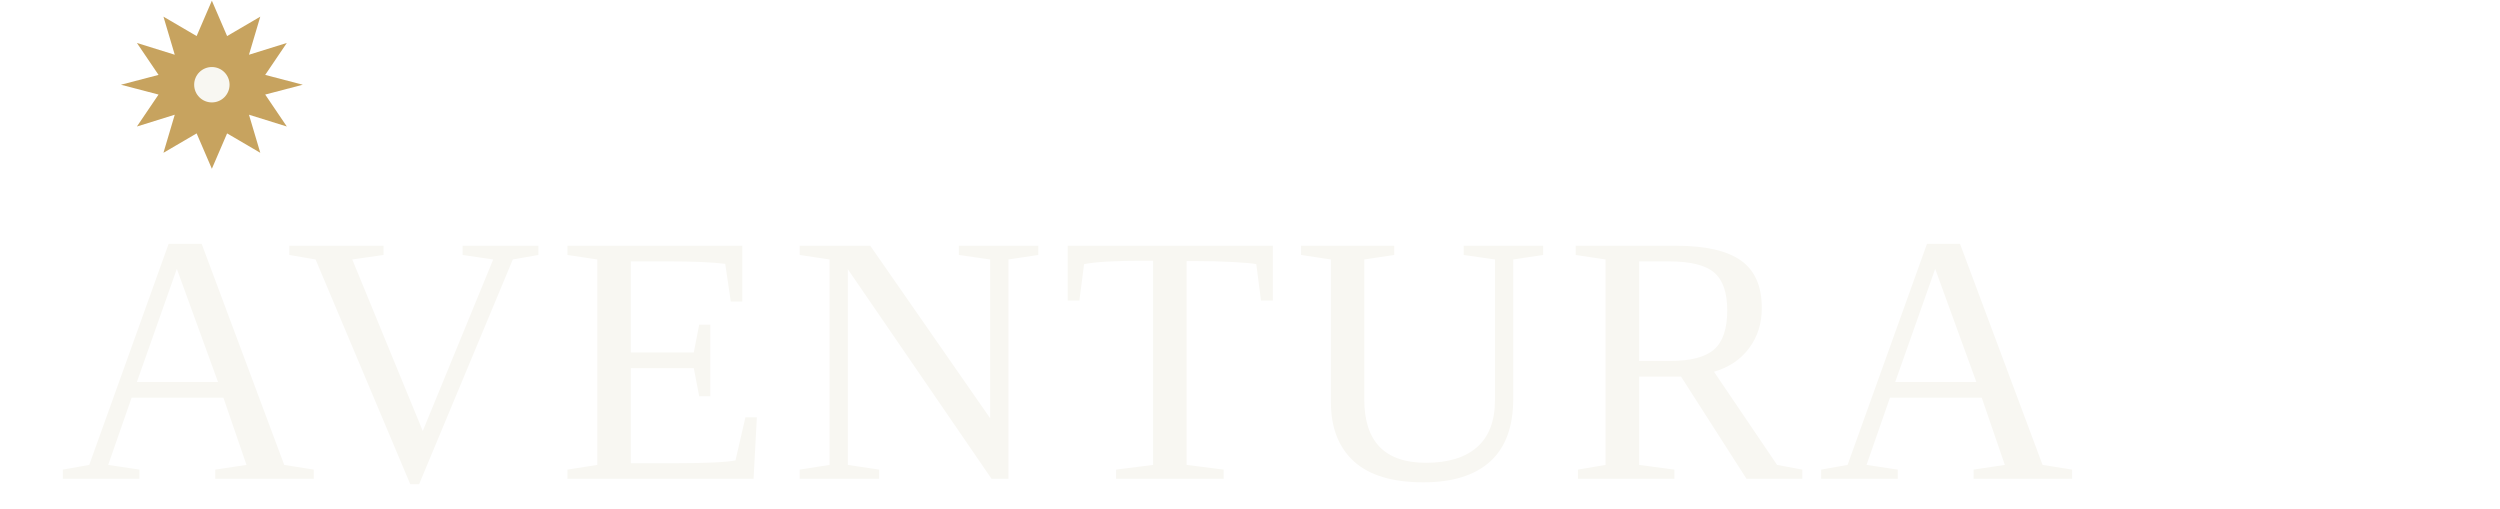
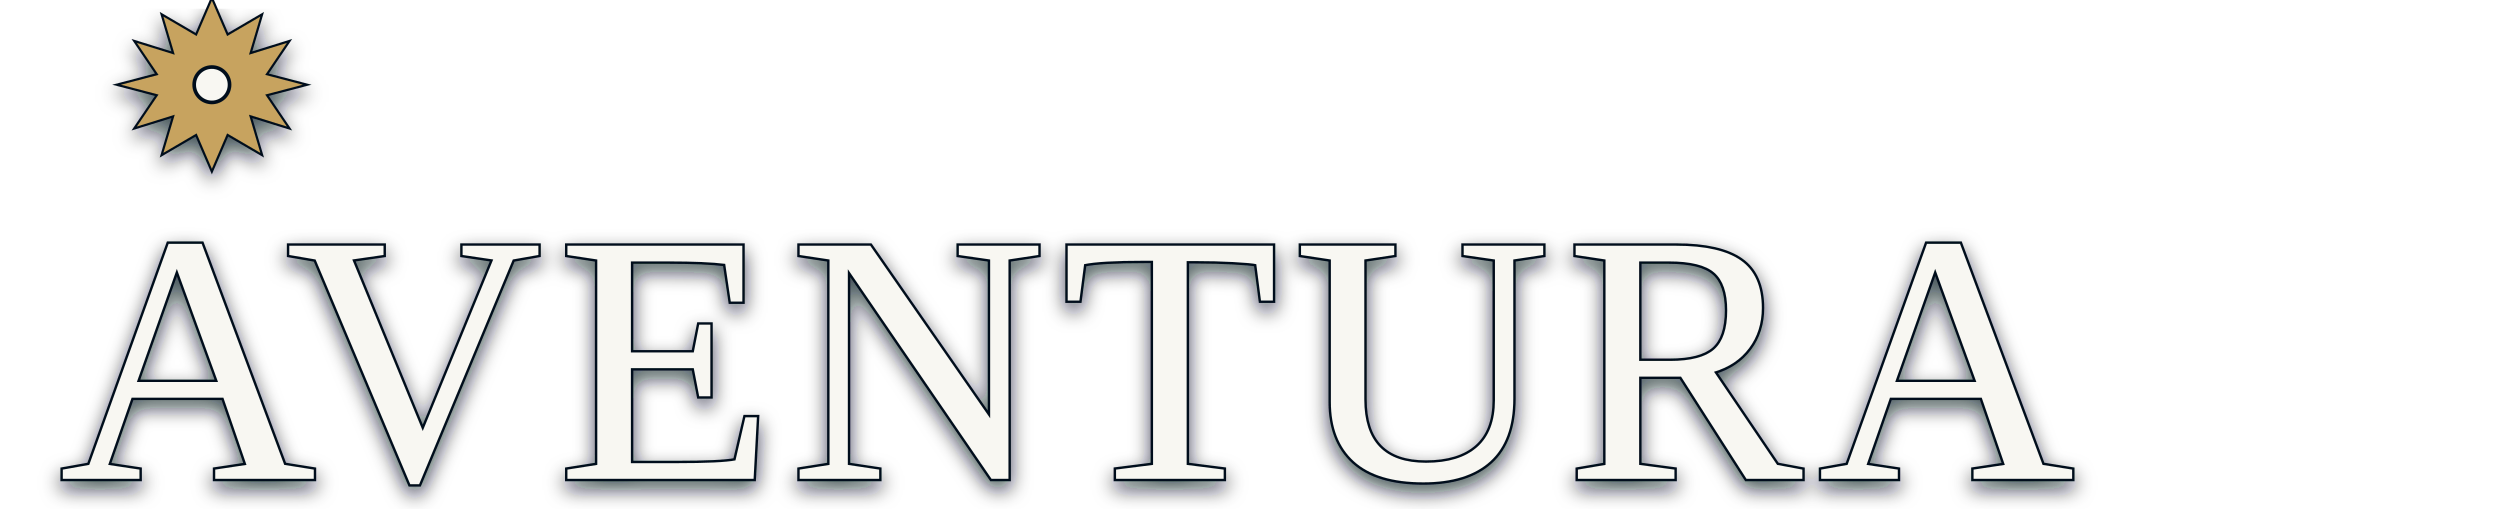
<svg xmlns="http://www.w3.org/2000/svg" viewBox="0 0 590 120" role="img" aria-label="AVENTURA">
-   <g aria-hidden="true">
-     <text x="14" y="113" fill="#f8f7f2" font-family="Didot, 'Bodoni 72', 'Bodoni MT', Georgia, 'Times New Roman', serif" font-size="84" font-weight="400" letter-spacing="3.5">AVENTURA</text>
+   <defs>
+     <filter id="logoShadow" x="-20%" y="-30%" width="140%" height="170%">
+       <feDropShadow dx="0" dy="2" stdDeviation="2.2" flood-color="#04111d" flood-opacity="0.72" />
+     </filter>
+   </defs>
+   <g aria-hidden="true" filter="url(#logoShadow)">
+     <text x="14" y="113" fill="#f8f7f2" stroke="#04111d" stroke-width="1.15" paint-order="stroke fill" font-family="Didot, 'Bodoni 72', 'Bodoni MT', Georgia, 'Times New Roman', serif" font-size="84" font-weight="400" letter-spacing="3.5">AVENTURA</text>
    <g transform="translate(21 -.42) scale(.58)">
-       <path fill="#c7a35f" d="M50 1 56.2 15.4 69.7 7.5 65.1 23 80.5 18.2 71.7 31.2 87 35.2 71.7 39.2 80.5 52.2 65.1 47.4 69.7 62.9 56.2 55 50 69.4 43.8 55 30.3 62.9 34.9 47.4 19.5 52.2 28.3 39.2 13 35.2 28.3 31.2 19.5 18.2 34.9 23 30.3 7.5 43.8 15.4Z" />
-       <circle cx="50" cy="35.2" r="7.2" fill="#f8f7f2" />
+       <path fill="#c7a35f" stroke="#04111d" stroke-width="1.8" paint-order="stroke fill" d="M50 1 56.2 15.4 69.7 7.5 65.1 23 80.5 18.2 71.7 31.2 87 35.2 71.7 39.2 80.5 52.2 65.1 47.4 69.7 62.9 56.2 55 50 69.4 43.8 55 30.3 62.9 34.9 47.4 19.5 52.2 28.3 39.2 13 35.2 28.3 31.2 19.5 18.2 34.9 23 30.3 7.5 43.8 15.4Z" />
+       <circle cx="50" cy="35.2" r="7.2" fill="#f8f7f2" stroke="#04111d" stroke-width="1.5" />
    </g>
  </g>
</svg>
